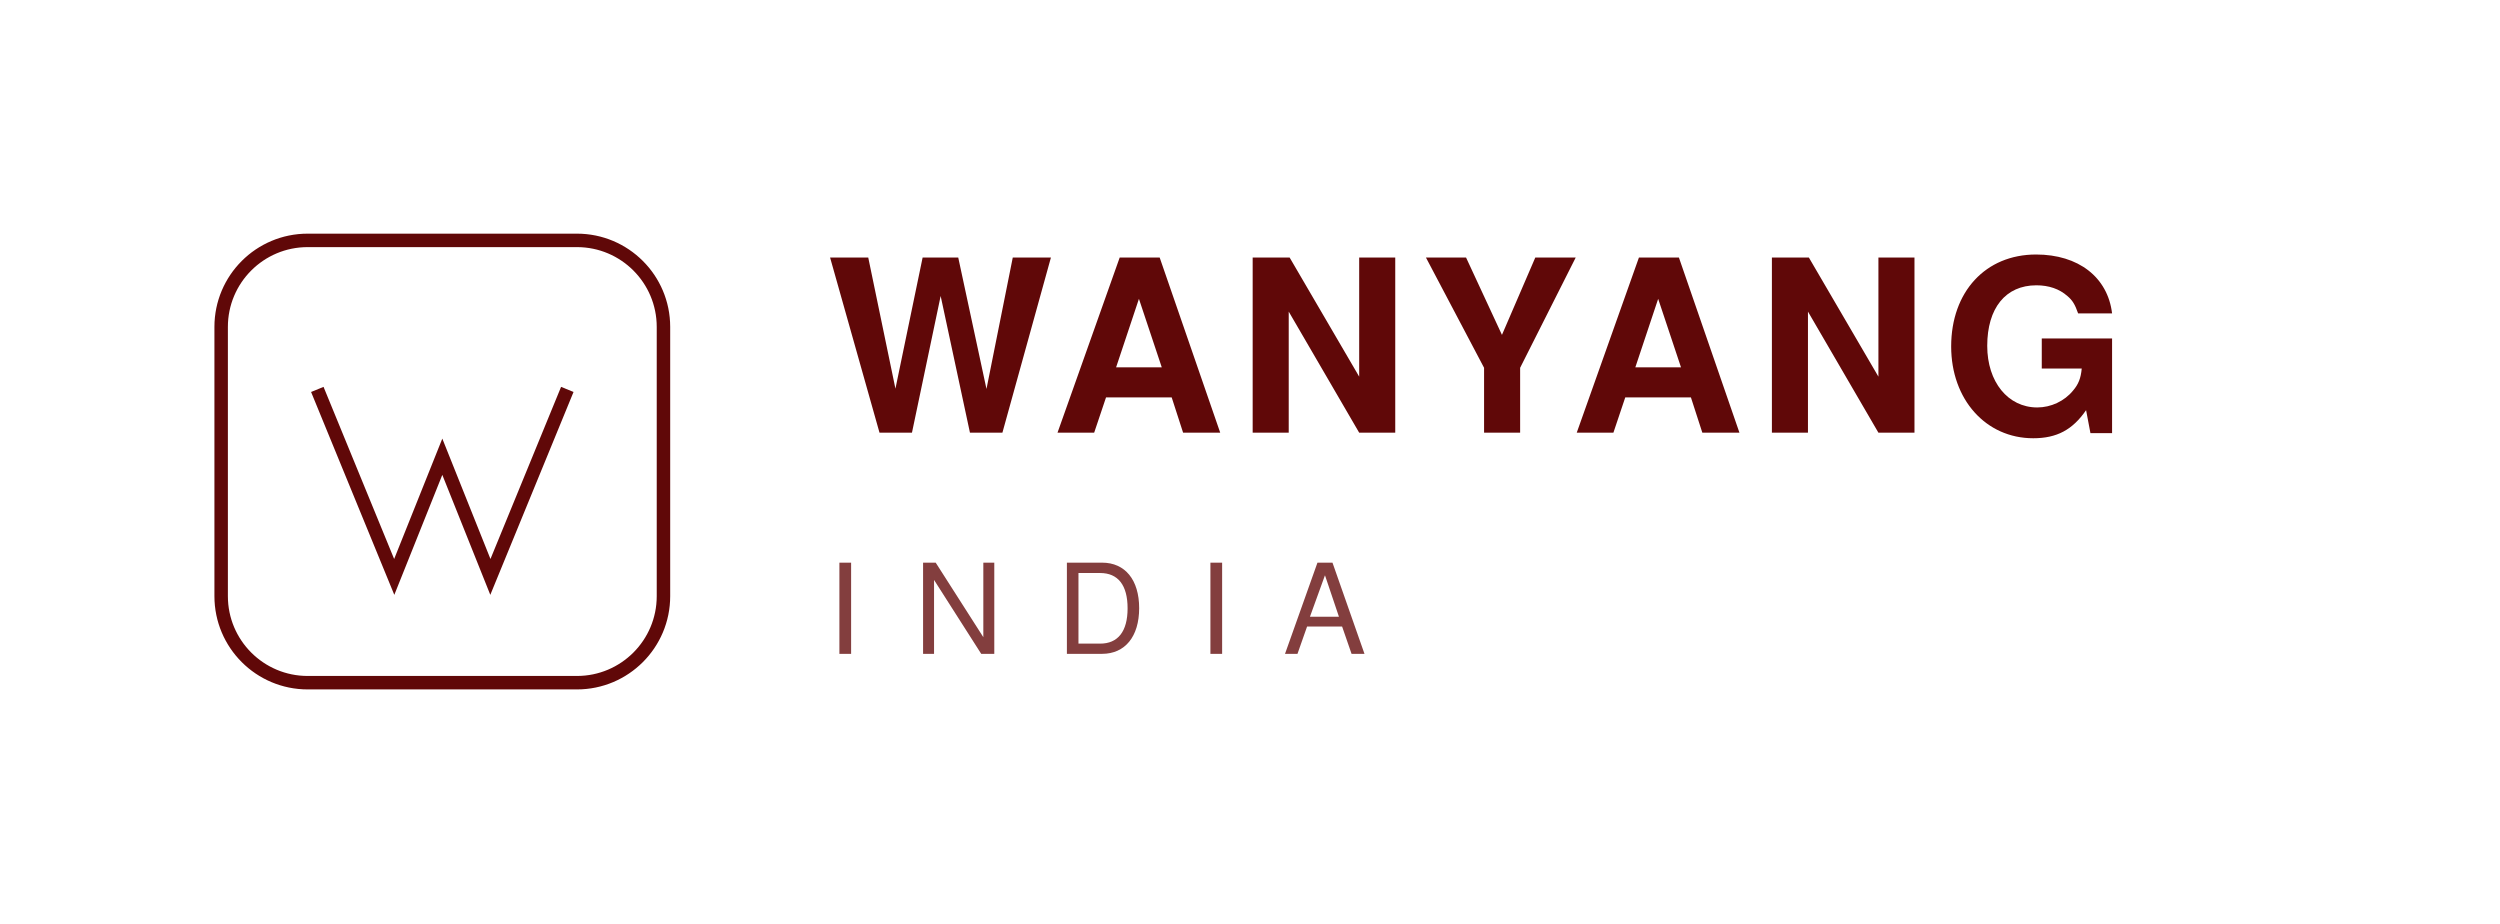
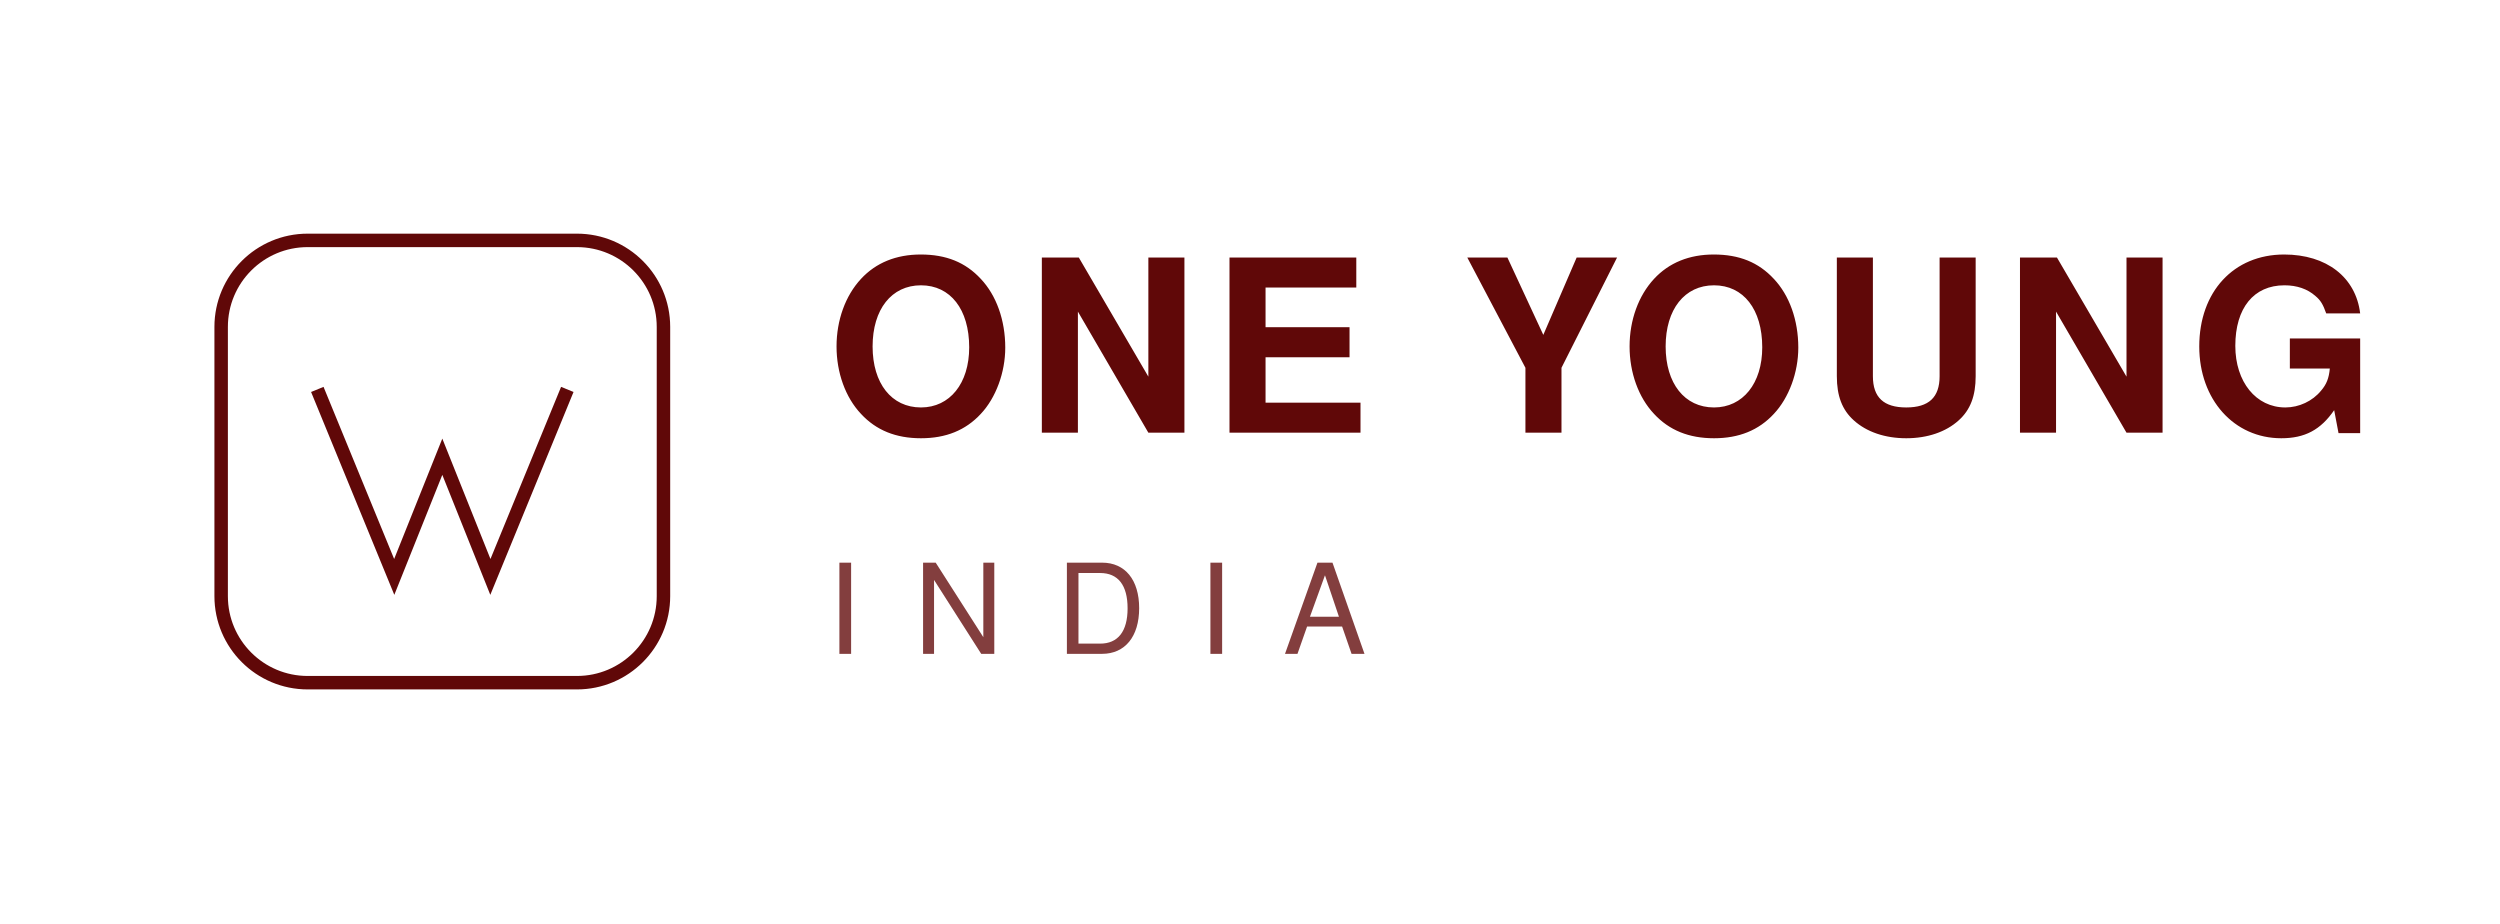
- <svg xmlns="http://www.w3.org/2000/svg" viewBox="0 0 260 96" role="img" aria-label="Wanyang India">
+ <svg xmlns="http://www.w3.org/2000/svg" viewBox="0 0 260 96" role="img" aria-label="One Young India">
  <rect width="260" height="96" fill="none" />
  <g fill="none" stroke="#600808" stroke-width="1.4">
    <rect x="23" y="25" width="46" height="46" rx="9" />
    <path d="M33 40.5 41 60l5-12.5L51 60l8-19.5" />
  </g>
-   <text x="86" y="45" font-family="Helvetica Neue, Helvetica, Arial, sans-serif" font-size="25" font-weight="700" letter-spacing="1.2" fill="#600808">WANYANG</text>
+   <text x="86" y="45" font-family="Helvetica Neue, Helvetica, Arial, sans-serif" font-size="25" font-weight="700" letter-spacing="1.2" fill="#600808">ONE YOUNG</text>
  <text x="86" y="68" font-family="Helvetica Neue, Helvetica, Arial, sans-serif" font-size="13" font-weight="400" letter-spacing="5.4" fill="#600808" opacity=".78">INDIA</text>
</svg>
